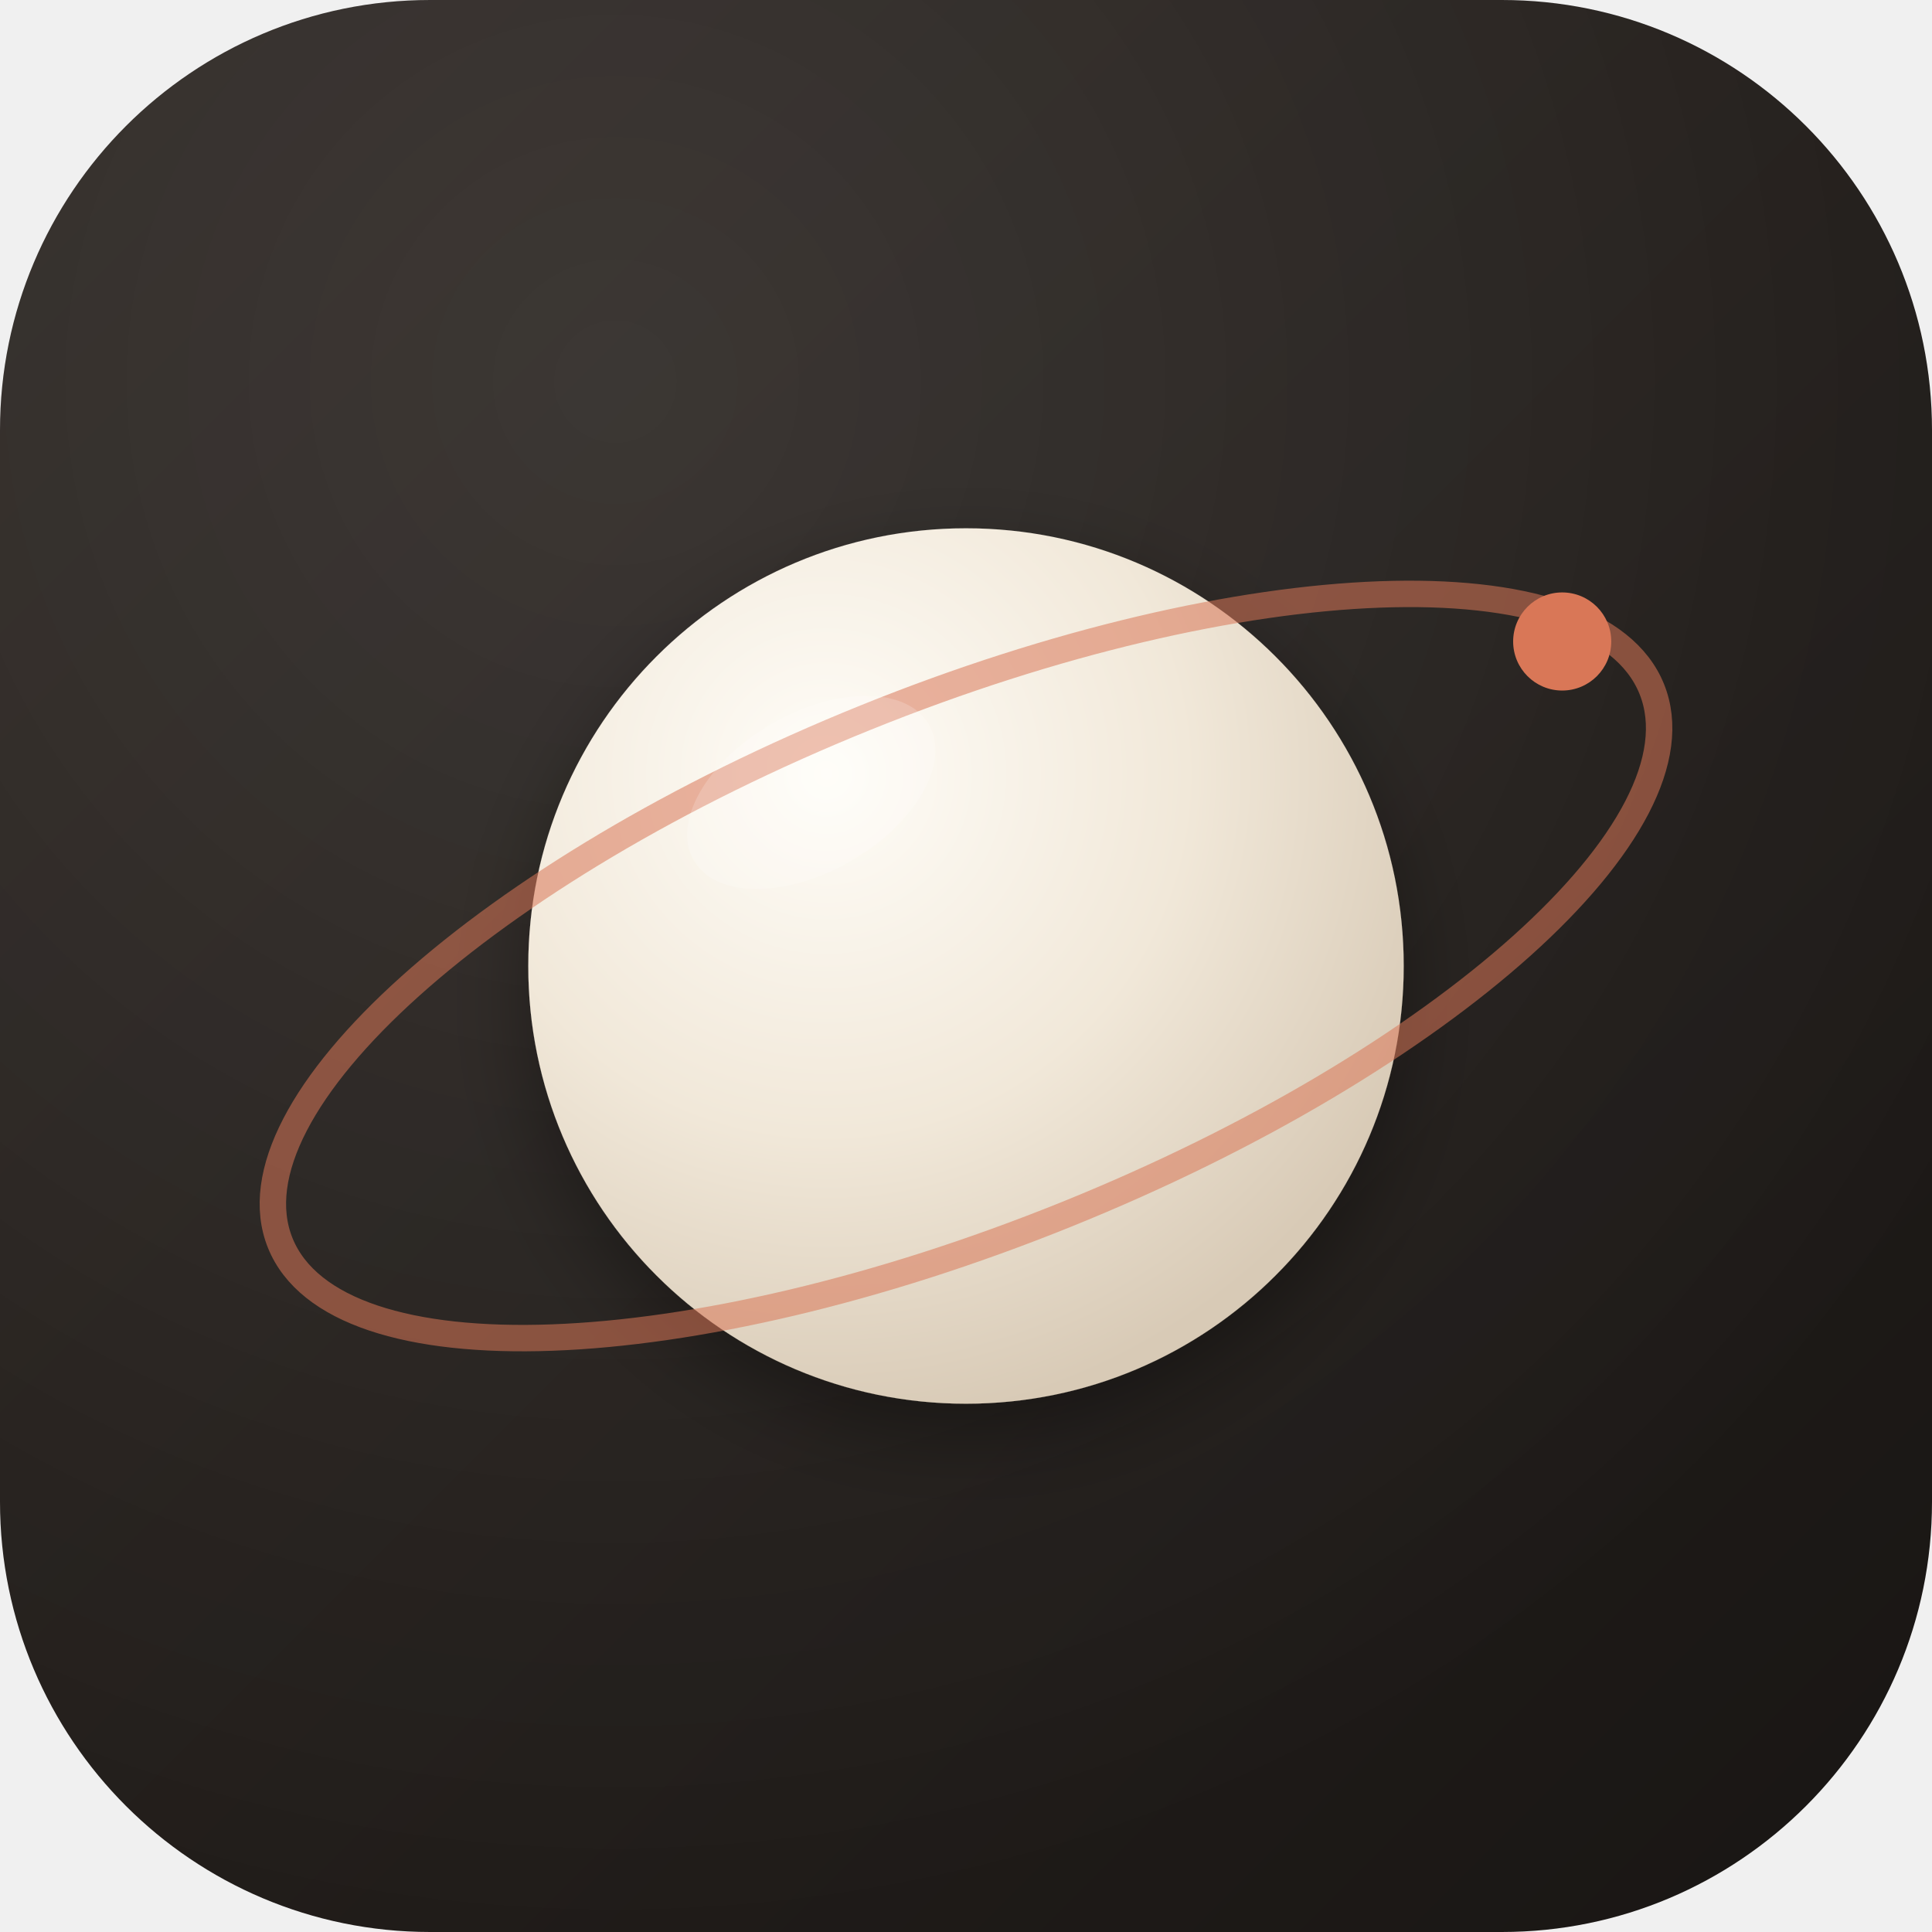
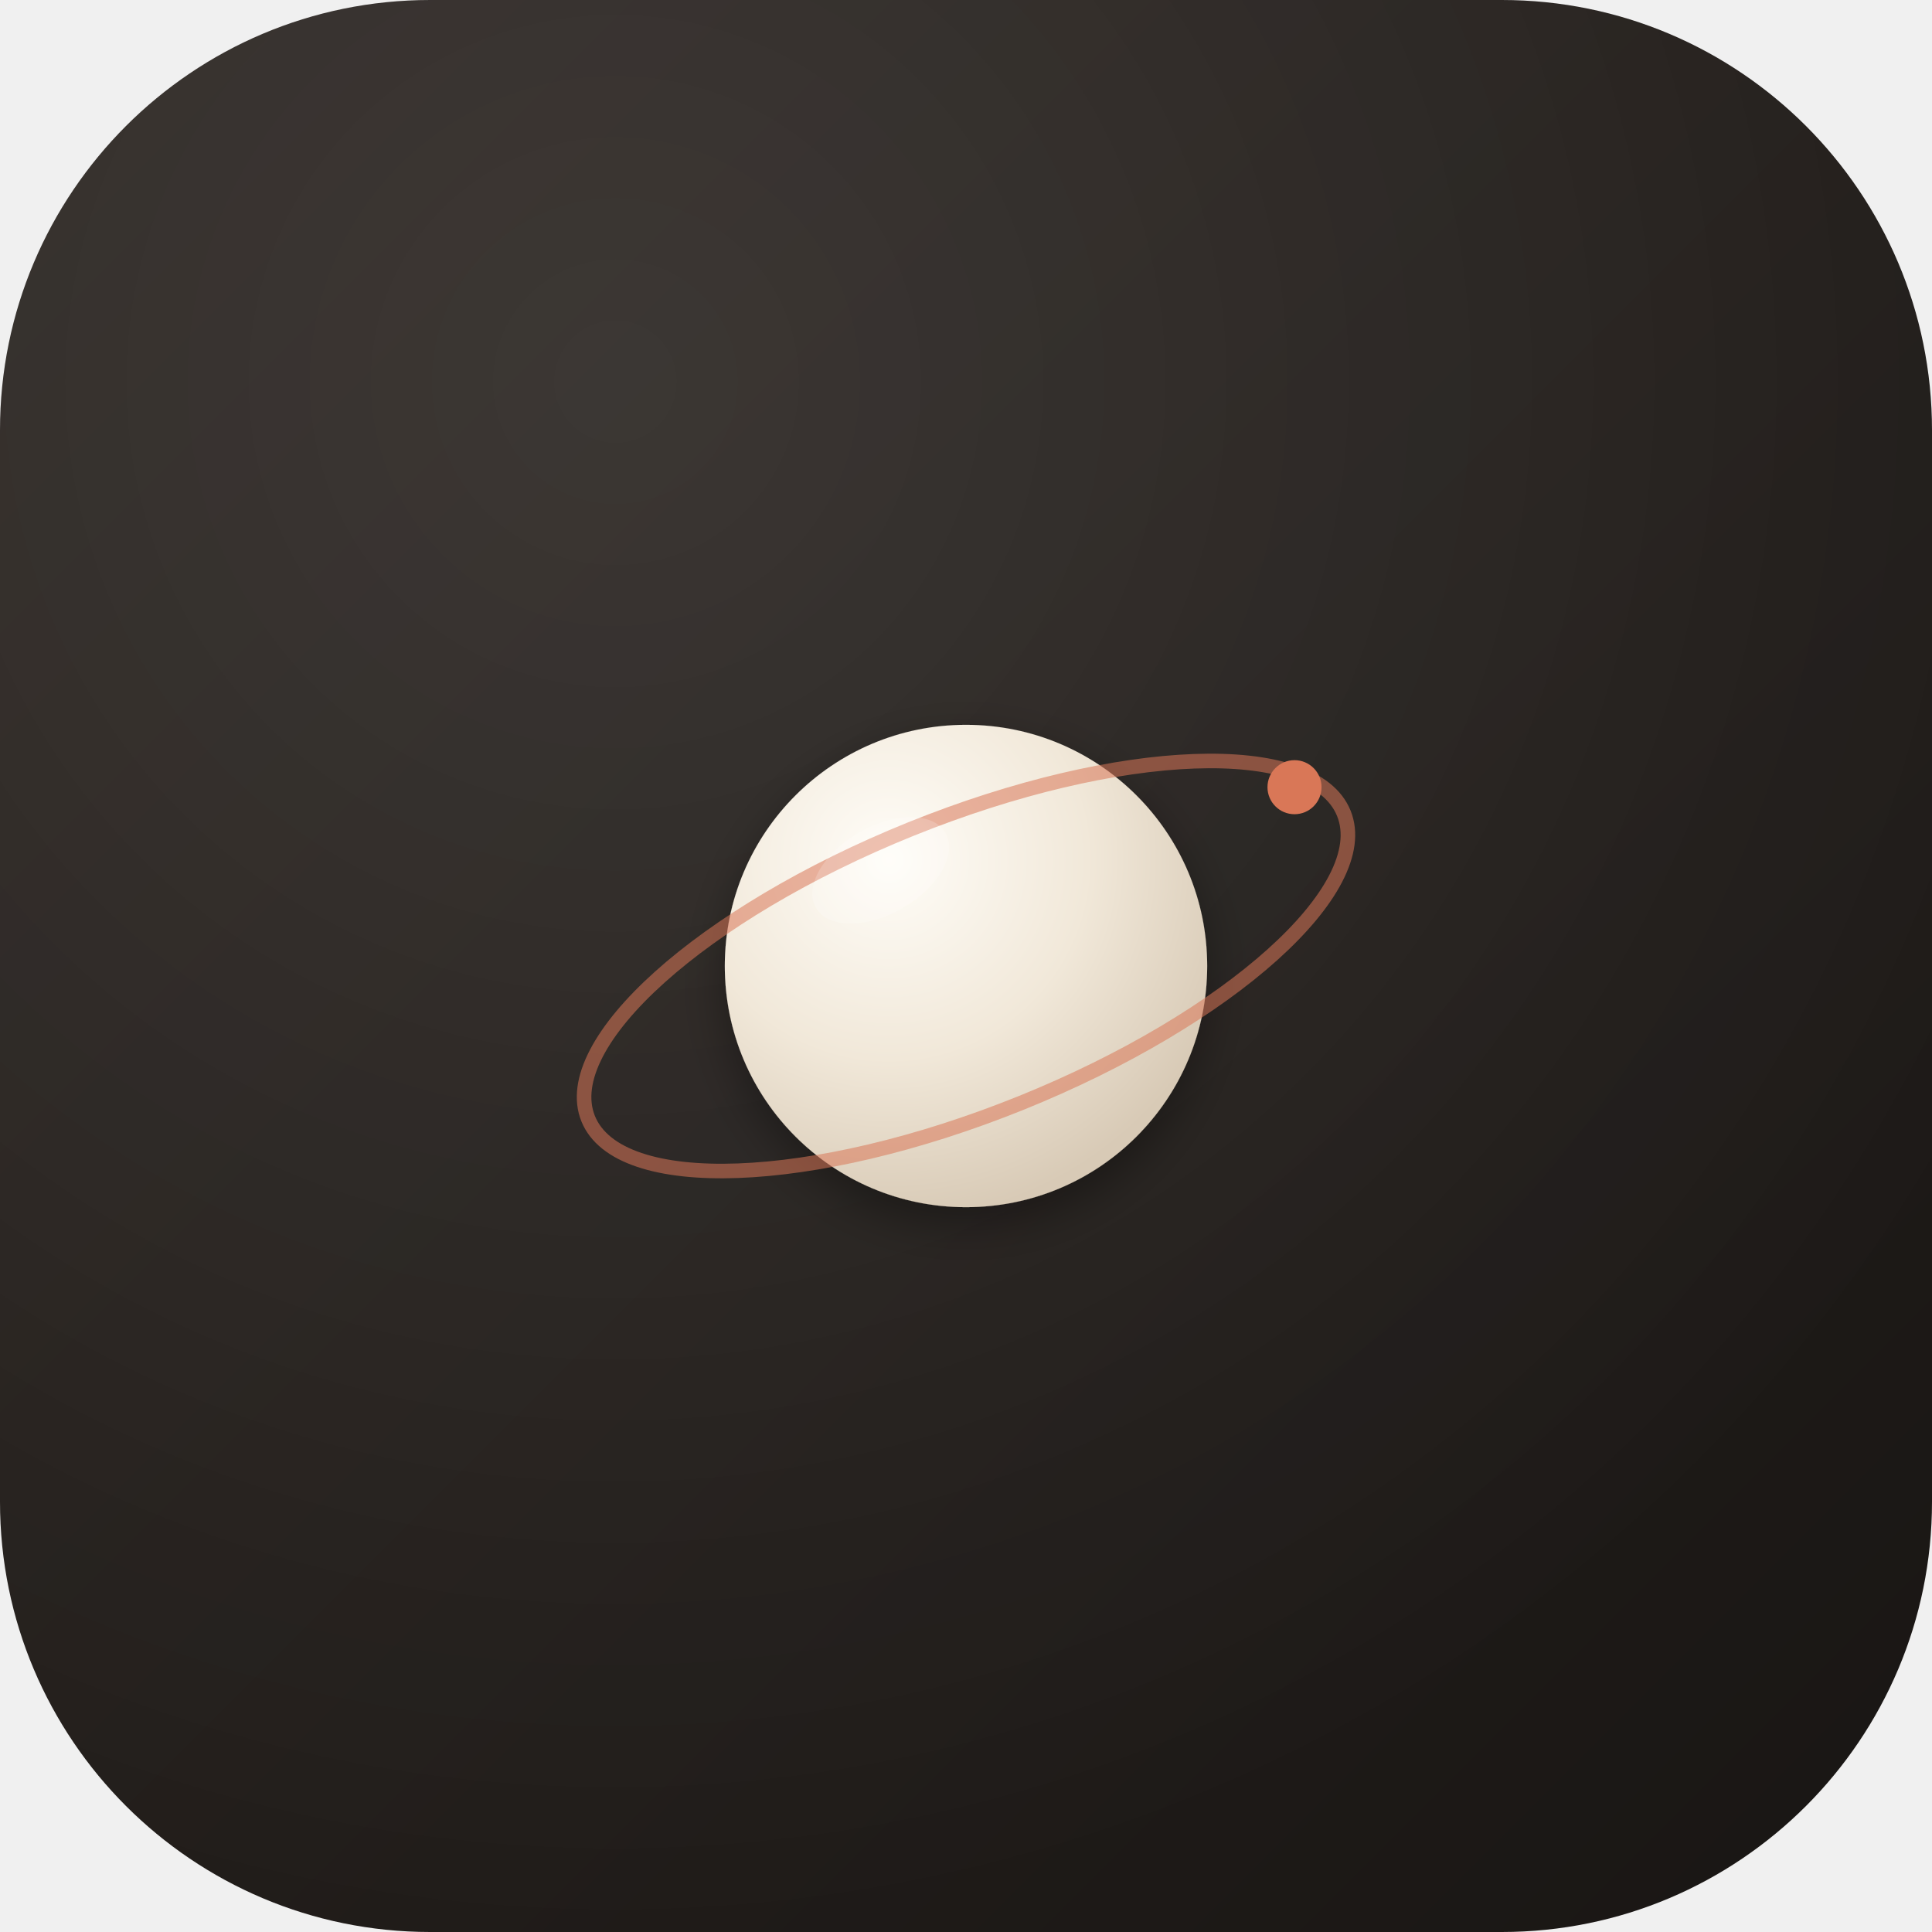
<svg xmlns="http://www.w3.org/2000/svg" width="1024" height="1024" viewBox="0 0 1024 1024" fill="none">
  <defs>
    <linearGradient id="bg" x1="0" y1="0" x2="1" y2="1">
      <stop offset="0" stop-color="#2B2521" />
      <stop offset="1" stop-color="#191614" />
    </linearGradient>
    <radialGradient id="glow" cx="32%" cy="20%" r="80%">
      <stop offset="0" stop-color="#FFFFFF" stop-opacity="0.10" />
      <stop offset="1" stop-color="#FFFFFF" stop-opacity="0" />
    </radialGradient>
    <radialGradient id="orb" cx="34%" cy="28%" r="75%">
      <stop offset="0" stop-color="#FFFDF8" />
      <stop offset="0.55" stop-color="#F1E8D9" />
      <stop offset="1" stop-color="#D8CAB6" />
    </radialGradient>
    <filter id="shadow" x="-25%" y="-25%" width="150%" height="150%">
      <feDropShadow dx="0" dy="16" stdDeviation="22" flood-color="#000000" flood-opacity="0.35" />
    </filter>
  </defs>
  <rect width="1024" height="1024" rx="228" fill="url(#bg)" />
  <rect width="1024" height="1024" rx="228" fill="url(#glow)" />
-   <circle cx="512" cy="512" r="232" fill="url(#orb)" filter="url(#shadow)" />
-   <ellipse cx="512" cy="512" rx="392" ry="142" transform="rotate(-22 512 512)" stroke="#D97757" stroke-width="14" opacity="0.55" />
-   <circle cx="828" cy="340" r="26" fill="#D97757" />
-   <ellipse cx="430" cy="420" rx="72" ry="42" fill="#FFFFFF" opacity="0.18" transform="rotate(-30 430 420)" />
+   <g transform="translate(512 512) scale(0.551) translate(-512 -512)">
+     <circle cx="512" cy="512" r="232" fill="url(#orb)" filter="url(#shadow)" />
+     <ellipse cx="512" cy="512" rx="392" ry="142" transform="rotate(-22 512 512)" stroke="#D97757" stroke-width="14" opacity="0.55" />
+     <circle cx="828" cy="340" r="26" fill="#D97757" />
+     <ellipse cx="430" cy="420" rx="72" ry="42" fill="#FFFFFF" opacity="0.18" transform="rotate(-30 430 420)" />
+   </g>
</svg>
